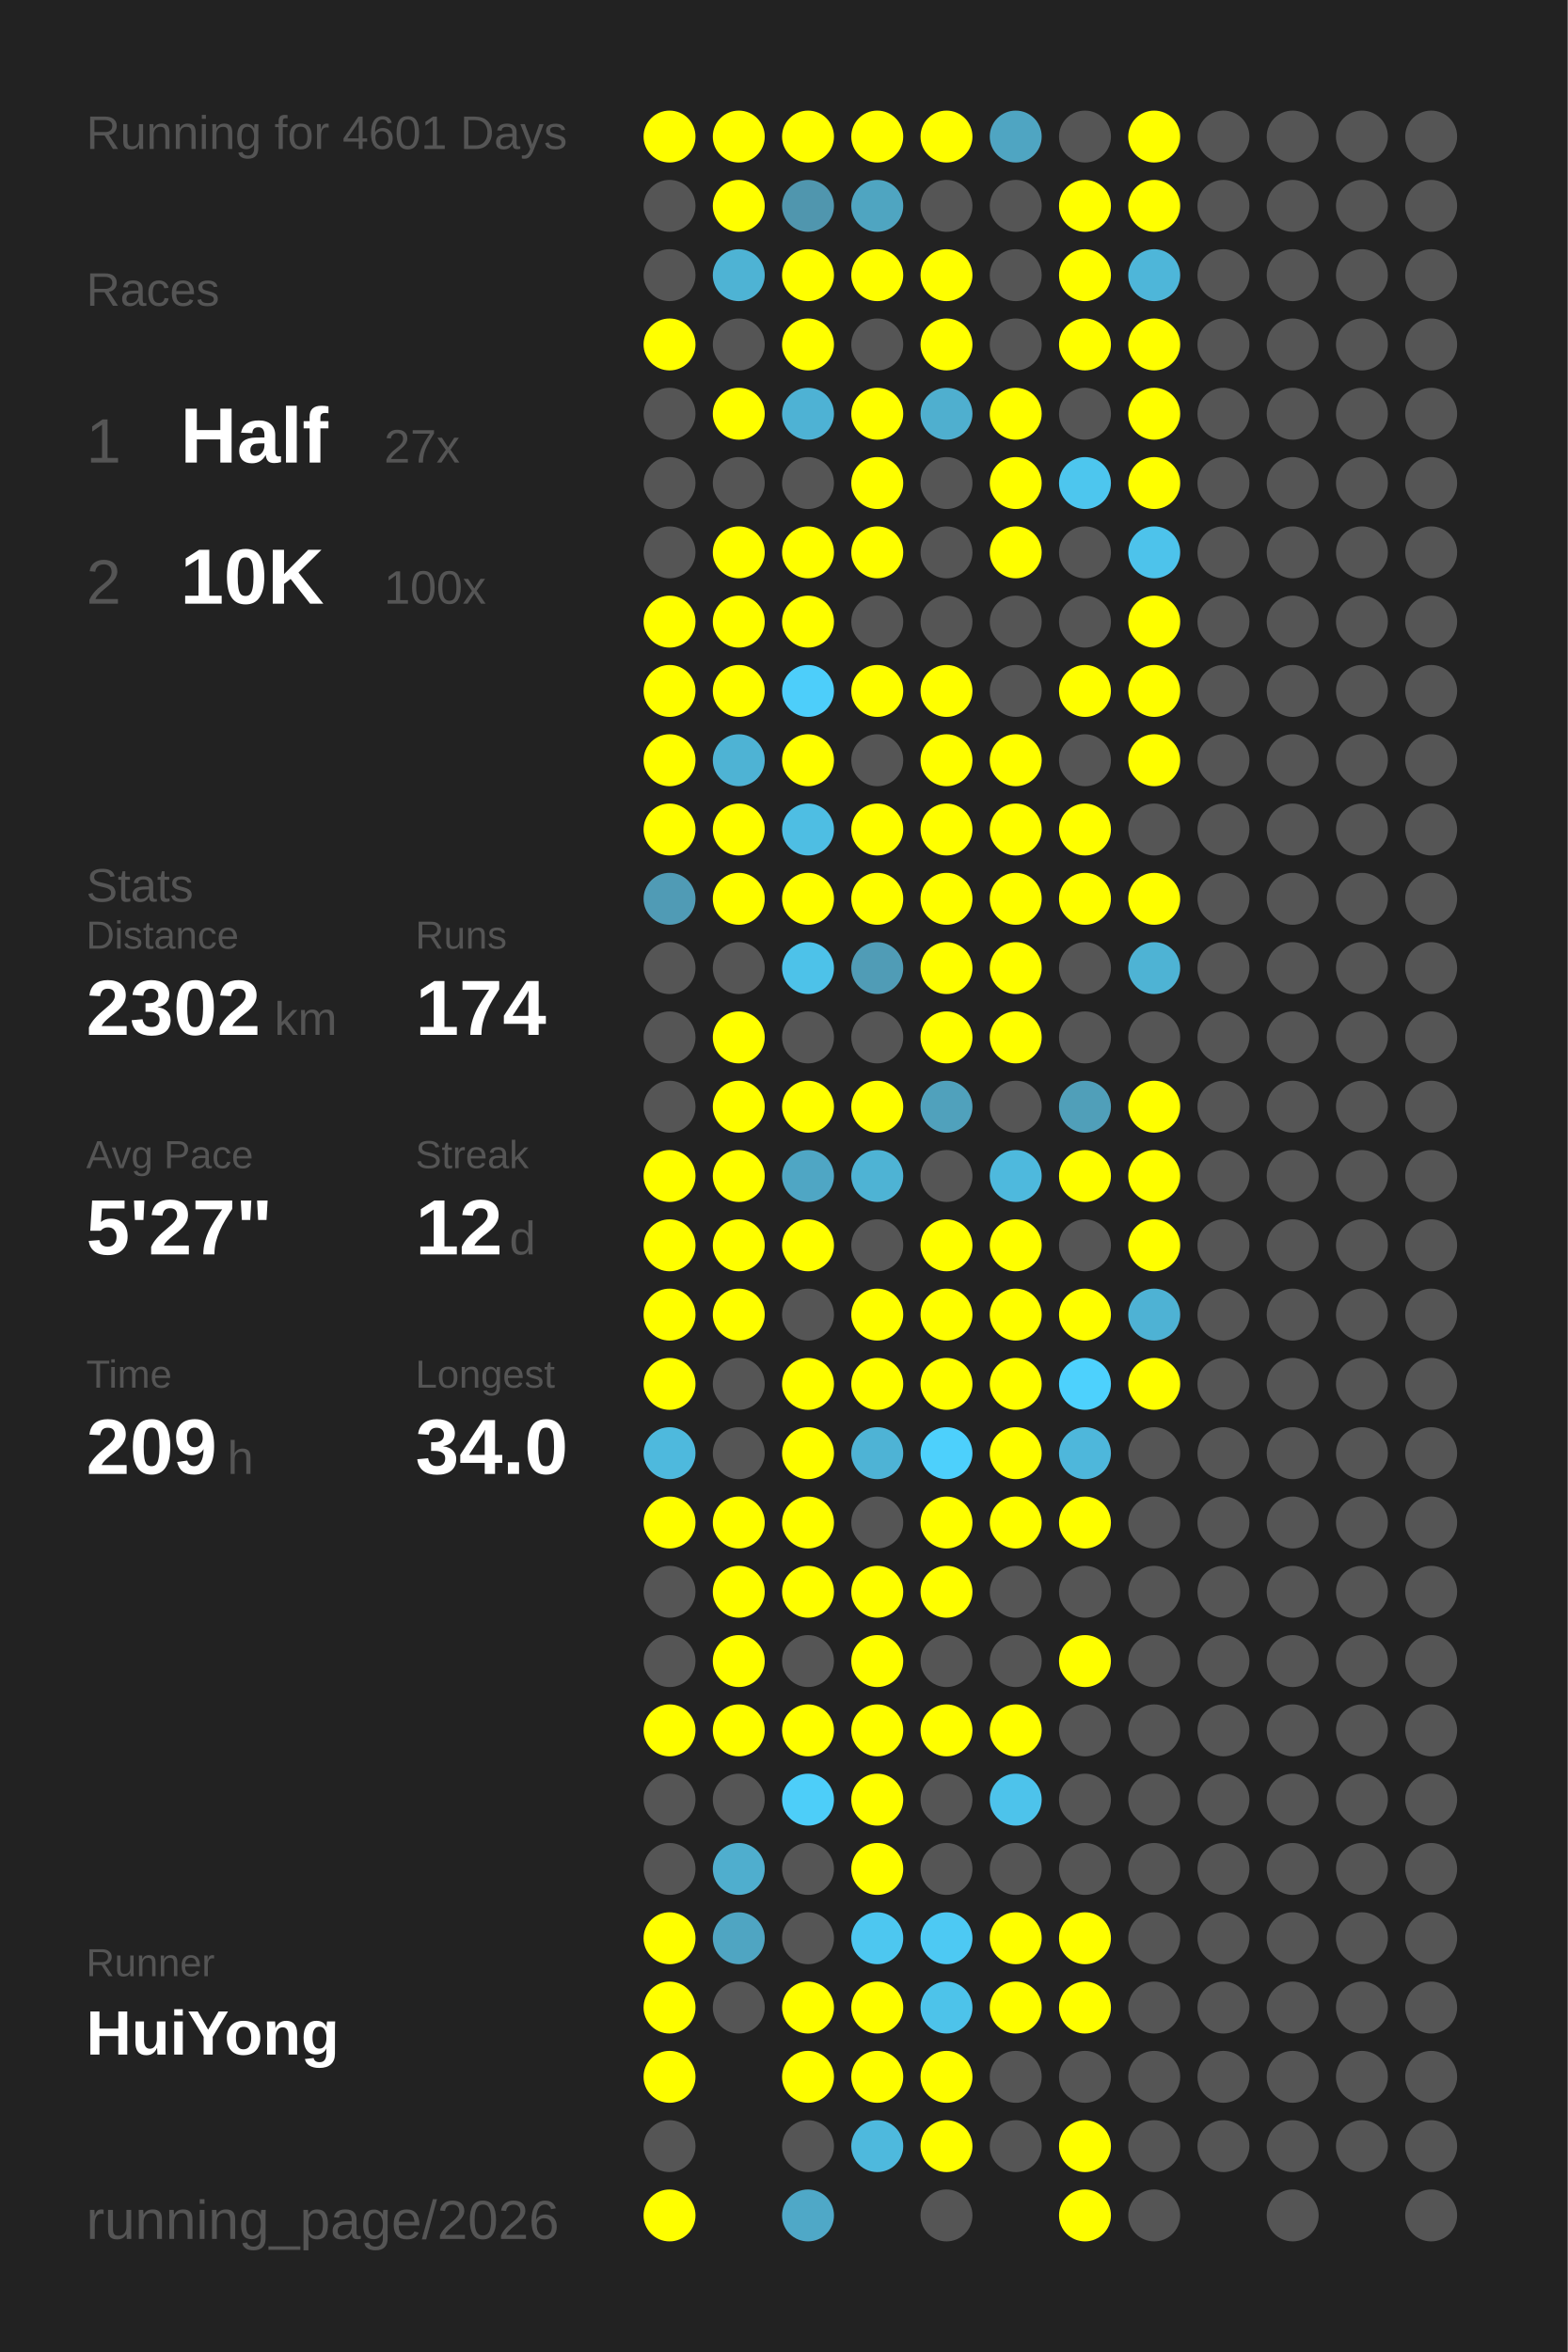
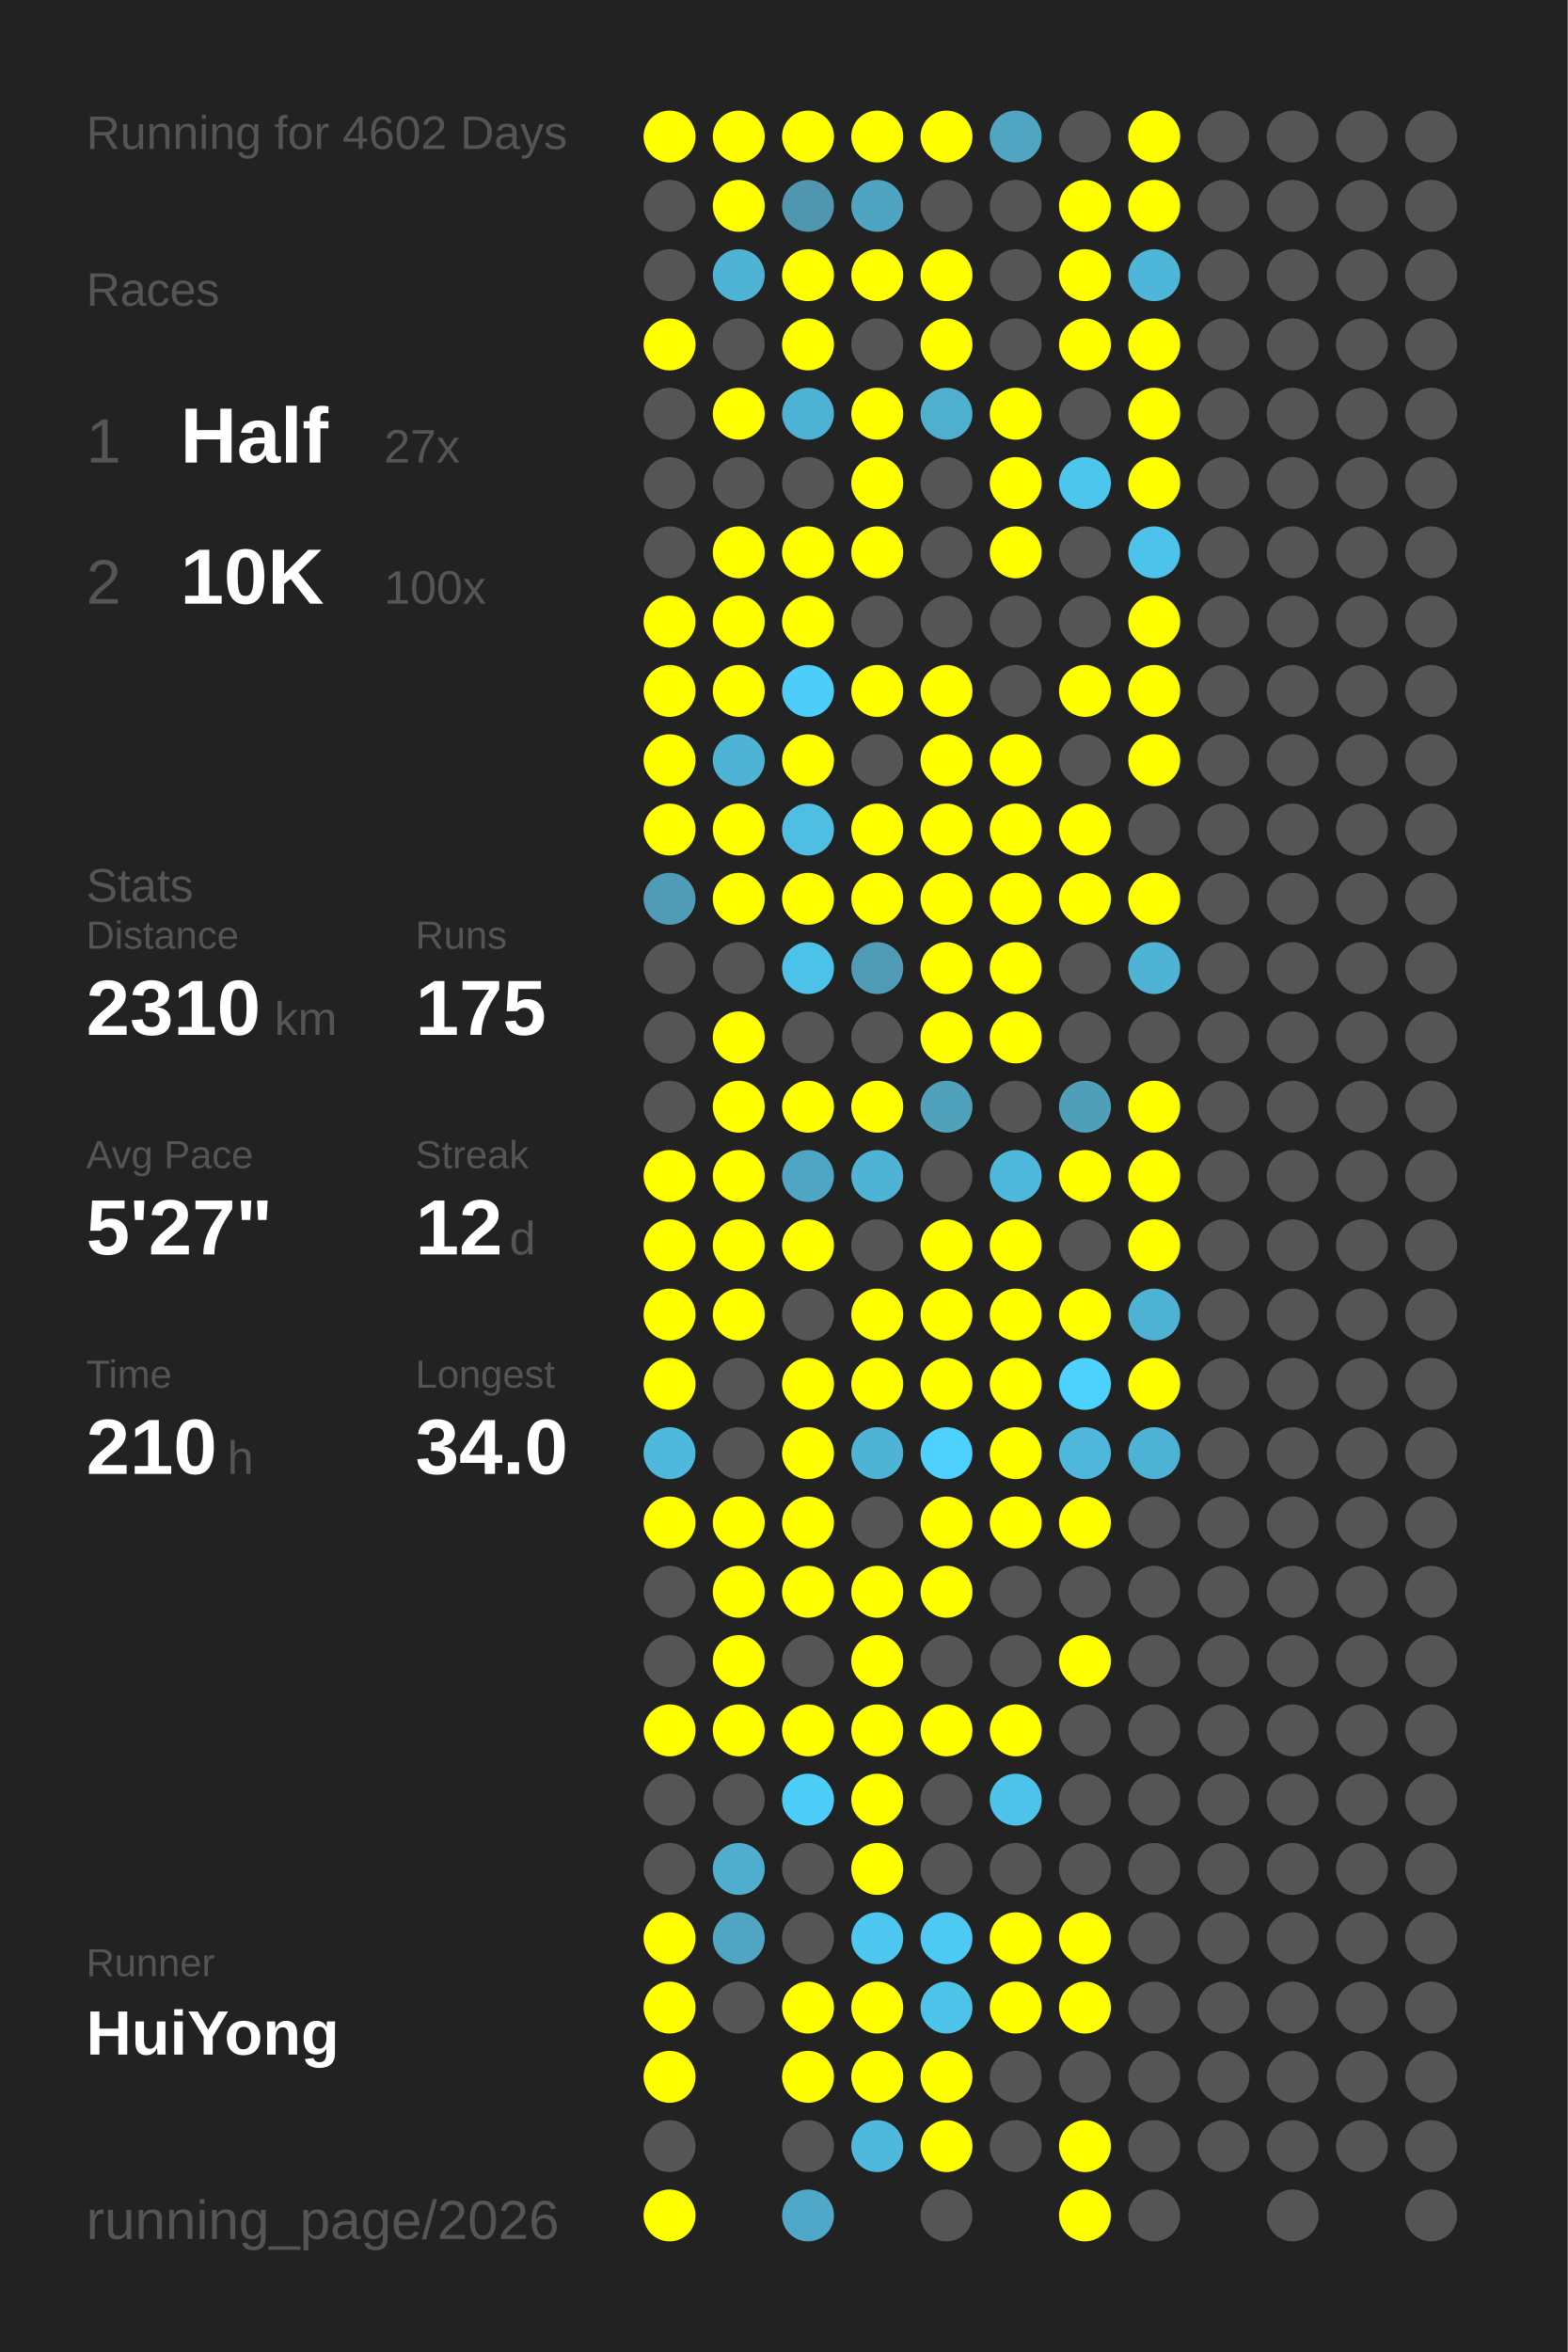
<svg xmlns="http://www.w3.org/2000/svg" baseProfile="full" height="300mm" version="1.1" viewBox="0,0,200,300" width="200mm">
  <defs />
  <rect fill="#222222" height="300" width="200" x="0" y="0" />
-   <text fill="#555555" style="font-size:6px; font-family:Arial;" x="11" y="19">Running for 4601 Days</text>
+   <text fill="#555555" style="font-size:6px; font-family:Arial;" x="11" y="19">Running for 4602 Days</text>
  <text fill="#555555" style="font-size:6px; font-family:Arial;" x="11" y="39">Races</text>
  <text fill="#555555" style="font-size:8px; font-family:Arial;" x="11" y="59">1</text>
  <text fill="#FFFFFF" style="font-size:10px; font-family:Arial; font-weight:bold;" x="23" y="59">Half</text>
  <text fill="#555555" style="font-size:6px; font-family:Arial;" x="49" y="59">27x</text>
  <text fill="#555555" style="font-size:8px; font-family:Arial;" x="11" y="77">2</text>
  <text fill="#FFFFFF" style="font-size:10px; font-family:Arial; font-weight:bold;" x="23" y="77">10K</text>
  <text fill="#555555" style="font-size:6px; font-family:Arial;" x="49" y="77">100x</text>
  <text fill="#555555" style="font-size:6px; font-family:Arial;" x="11" y="115">Stats</text>
  <text fill="#555555" style="font-size:5px; font-family:Arial;" x="11" y="121">Distance</text>
-   <text fill="#FFFFFF" style="font-size:10px; font-family:Arial; font-weight:bold;" x="11" y="132">2302</text>
+   <text fill="#FFFFFF" style="font-size:10px; font-family:Arial; font-weight:bold;" x="11" y="132">2310</text>
  <text fill="#555555" style="font-size:6px; font-family:Arial;" x="35" y="132">km</text>
  <text fill="#555555" style="font-size:5px; font-family:Arial;" x="53" y="121">Runs</text>
-   <text fill="#FFFFFF" style="font-size:10px; font-family:Arial; font-weight:bold;" x="53" y="132">174</text>
+   <text fill="#FFFFFF" style="font-size:10px; font-family:Arial; font-weight:bold;" x="53" y="132">175</text>
  <text fill="#555555" style="font-size:5px; font-family:Arial;" x="11" y="149">Avg Pace</text>
  <text fill="#FFFFFF" style="font-size:10px; font-family:Arial; font-weight:bold;" x="11" y="160">5'27"</text>
  <text fill="#555555" style="font-size:5px; font-family:Arial;" x="53" y="149">Streak</text>
  <text fill="#FFFFFF" style="font-size:10px; font-family:Arial; font-weight:bold;" x="53" y="160">12</text>
  <text fill="#555555" style="font-size:6px; font-family:Arial;" x="65" y="160">d</text>
  <text fill="#555555" style="font-size:5px; font-family:Arial;" x="11" y="177">Time</text>
-   <text fill="#FFFFFF" style="font-size:10px; font-family:Arial; font-weight:bold;" x="11" y="188">209</text>
+   <text fill="#FFFFFF" style="font-size:10px; font-family:Arial; font-weight:bold;" x="11" y="188">210</text>
  <text fill="#555555" style="font-size:6px; font-family:Arial;" x="29" y="188">h</text>
  <text fill="#555555" style="font-size:5px; font-family:Arial;" x="53" y="177">Longest</text>
  <text fill="#FFFFFF" style="font-size:10px; font-family:Arial; font-weight:bold;" x="53" y="188">34.0</text>
  <text fill="#555555" style="font-size:5px; font-family:Arial;" x="11" y="252.065">Runner</text>
  <text fill="#FFFFFF" style="font-size:8px; font-family:Arial; font-weight:bold;" x="11" y="262.065">HuiYong</text>
  <text fill="#555555" style="font-size:7px; font-family:Arial;" x="11" y="285.581">running_page/2026</text>
  <circle cx="85.417" cy="17.419" fill="#FFFF00" r="3.312" />
  <circle cx="85.417" cy="26.258" fill="#555555" r="3.312" />
  <circle cx="85.417" cy="35.097" fill="#555555" r="3.312" />
  <circle cx="85.417" cy="43.935" fill="#FFFF00" r="3.312" />
  <circle cx="85.417" cy="52.774" fill="#555555" r="3.312" />
  <circle cx="85.417" cy="61.613" fill="#555555" r="3.312" />
  <circle cx="85.417" cy="70.452" fill="#555555" r="3.312" />
  <circle cx="85.417" cy="79.29" fill="#FFFF00" r="3.312" />
  <circle cx="85.417" cy="88.129" fill="#FFFF00" r="3.312" />
  <circle cx="85.417" cy="96.968" fill="#FFFF00" r="3.312" />
  <circle cx="85.417" cy="105.806" fill="#FFFF00" r="3.312" />
  <circle cx="85.417" cy="114.645" fill="#509bb5" r="3.312" />
  <circle cx="85.417" cy="123.484" fill="#555555" r="3.312" />
  <circle cx="85.417" cy="132.323" fill="#555555" r="3.312" />
  <circle cx="85.417" cy="141.161" fill="#555555" r="3.312" />
  <circle cx="85.417" cy="150" fill="#FFFF00" r="3.312" />
  <circle cx="85.417" cy="158.839" fill="#FFFF00" r="3.312" />
  <circle cx="85.417" cy="167.677" fill="#FFFF00" r="3.312" />
  <circle cx="85.417" cy="176.516" fill="#FFFF00" r="3.312" />
  <circle cx="85.417" cy="185.355" fill="#4eb9dd" r="3.312" />
  <circle cx="85.417" cy="194.194" fill="#FFFF00" r="3.312" />
  <circle cx="85.417" cy="203.032" fill="#555555" r="3.312" />
  <circle cx="85.417" cy="211.871" fill="#555555" r="3.312" />
  <circle cx="85.417" cy="220.71" fill="#FFFF00" r="3.312" />
  <circle cx="85.417" cy="229.548" fill="#555555" r="3.312" />
  <circle cx="85.417" cy="238.387" fill="#555555" r="3.312" />
  <circle cx="85.417" cy="247.226" fill="#FFFF00" r="3.312" />
  <circle cx="85.417" cy="256.065" fill="#FFFF00" r="3.312" />
  <circle cx="85.417" cy="264.903" fill="#FFFF00" r="3.312" />
  <circle cx="85.417" cy="273.742" fill="#555555" r="3.312" />
  <circle cx="85.417" cy="282.581" fill="#FFFF00" r="3.312" />
  <circle cx="94.25" cy="17.419" fill="#FFFF00" r="3.312" />
  <circle cx="94.25" cy="26.258" fill="#FFFF00" r="3.312" />
  <circle cx="94.25" cy="35.097" fill="#4eb3d4" r="3.312" />
  <circle cx="94.25" cy="43.935" fill="#555555" r="3.312" />
  <circle cx="94.25" cy="52.774" fill="#FFFF00" r="3.312" />
  <circle cx="94.25" cy="61.613" fill="#555555" r="3.312" />
  <circle cx="94.25" cy="70.452" fill="#FFFF00" r="3.312" />
  <circle cx="94.25" cy="79.29" fill="#FFFF00" r="3.312" />
  <circle cx="94.25" cy="88.129" fill="#FFFF00" r="3.312" />
  <circle cx="94.25" cy="96.968" fill="#4eb3d4" r="3.312" />
  <circle cx="94.25" cy="105.806" fill="#FFFF00" r="3.312" />
  <circle cx="94.25" cy="114.645" fill="#FFFF00" r="3.312" />
  <circle cx="94.25" cy="123.484" fill="#555555" r="3.312" />
  <circle cx="94.25" cy="132.323" fill="#FFFF00" r="3.312" />
  <circle cx="94.25" cy="141.161" fill="#FFFF00" r="3.312" />
  <circle cx="94.25" cy="150" fill="#FFFF00" r="3.312" />
  <circle cx="94.25" cy="158.839" fill="#FFFF00" r="3.312" />
  <circle cx="94.25" cy="167.677" fill="#FFFF00" r="3.312" />
  <circle cx="94.25" cy="176.516" fill="#555555" r="3.312" />
  <circle cx="94.25" cy="185.355" fill="#555555" r="3.312" />
  <circle cx="94.25" cy="194.194" fill="#FFFF00" r="3.312" />
  <circle cx="94.25" cy="203.032" fill="#FFFF00" r="3.312" />
  <circle cx="94.25" cy="211.871" fill="#FFFF00" r="3.312" />
  <circle cx="94.25" cy="220.71" fill="#FFFF00" r="3.312" />
  <circle cx="94.25" cy="229.548" fill="#555555" r="3.312" />
  <circle cx="94.25" cy="238.387" fill="#4faece" r="3.312" />
  <circle cx="94.25" cy="247.226" fill="#4fa5c2" r="3.312" />
  <circle cx="94.25" cy="256.065" fill="#555555" r="3.312" />
  <circle cx="103.083" cy="17.419" fill="#FFFF00" r="3.312" />
  <circle cx="103.083" cy="26.258" fill="#5096ae" r="3.312" />
  <circle cx="103.083" cy="35.097" fill="#FFFF00" r="3.312" />
  <circle cx="103.083" cy="43.935" fill="#FFFF00" r="3.312" />
  <circle cx="103.083" cy="52.774" fill="#4eb2d4" r="3.312" />
  <circle cx="103.083" cy="61.613" fill="#555555" r="3.312" />
  <circle cx="103.083" cy="70.452" fill="#FFFF00" r="3.312" />
  <circle cx="103.083" cy="79.29" fill="#FFFF00" r="3.312" />
  <circle cx="103.083" cy="88.129" fill="#4dcefa" r="3.312" />
  <circle cx="103.083" cy="96.968" fill="#FFFF00" r="3.312" />
  <circle cx="103.083" cy="105.806" fill="#4ebee3" r="3.312" />
  <circle cx="103.083" cy="114.645" fill="#FFFF00" r="3.312" />
  <circle cx="103.083" cy="123.484" fill="#4dc2e9" r="3.312" />
  <circle cx="103.083" cy="132.323" fill="#555555" r="3.312" />
  <circle cx="103.083" cy="141.161" fill="#FFFF00" r="3.312" />
  <circle cx="103.083" cy="150" fill="#4fa6c4" r="3.312" />
  <circle cx="103.083" cy="158.839" fill="#FFFF00" r="3.312" />
  <circle cx="103.083" cy="167.677" fill="#555555" r="3.312" />
  <circle cx="103.083" cy="176.516" fill="#FFFF00" r="3.312" />
  <circle cx="103.083" cy="185.355" fill="#FFFF00" r="3.312" />
  <circle cx="103.083" cy="194.194" fill="#FFFF00" r="3.312" />
  <circle cx="103.083" cy="203.032" fill="#FFFF00" r="3.312" />
  <circle cx="103.083" cy="211.871" fill="#555555" r="3.312" />
  <circle cx="103.083" cy="220.71" fill="#FFFF00" r="3.312" />
  <circle cx="103.083" cy="229.548" fill="#4dcef9" r="3.312" />
  <circle cx="103.083" cy="238.387" fill="#555555" r="3.312" />
  <circle cx="103.083" cy="247.226" fill="#555555" r="3.312" />
  <circle cx="103.083" cy="256.065" fill="#FFFF00" r="3.312" />
  <circle cx="103.083" cy="264.903" fill="#FFFF00" r="3.312" />
  <circle cx="103.083" cy="273.742" fill="#555555" r="3.312" />
  <circle cx="103.083" cy="282.581" fill="#4fa8c7" r="3.312" />
  <circle cx="111.917" cy="17.419" fill="#FFFF00" r="3.312" />
  <circle cx="111.917" cy="26.258" fill="#4fa5c1" r="3.312" />
  <circle cx="111.917" cy="35.097" fill="#FFFF00" r="3.312" />
  <circle cx="111.917" cy="43.935" fill="#555555" r="3.312" />
  <circle cx="111.917" cy="52.774" fill="#FFFF00" r="3.312" />
  <circle cx="111.917" cy="61.613" fill="#FFFF00" r="3.312" />
  <circle cx="111.917" cy="70.452" fill="#FFFF00" r="3.312" />
  <circle cx="111.917" cy="79.29" fill="#555555" r="3.312" />
  <circle cx="111.917" cy="88.129" fill="#FFFF00" r="3.312" />
  <circle cx="111.917" cy="96.968" fill="#555555" r="3.312" />
  <circle cx="111.917" cy="105.806" fill="#FFFF00" r="3.312" />
  <circle cx="111.917" cy="114.645" fill="#FFFF00" r="3.312" />
  <circle cx="111.917" cy="123.484" fill="#509cb6" r="3.312" />
  <circle cx="111.917" cy="132.323" fill="#555555" r="3.312" />
  <circle cx="111.917" cy="141.161" fill="#FFFF00" r="3.312" />
  <circle cx="111.917" cy="150" fill="#4eb3d4" r="3.312" />
  <circle cx="111.917" cy="158.839" fill="#555555" r="3.312" />
  <circle cx="111.917" cy="167.677" fill="#FFFF00" r="3.312" />
  <circle cx="111.917" cy="176.516" fill="#FFFF00" r="3.312" />
  <circle cx="111.917" cy="185.355" fill="#4eb3d5" r="3.312" />
  <circle cx="111.917" cy="194.194" fill="#555555" r="3.312" />
  <circle cx="111.917" cy="203.032" fill="#FFFF00" r="3.312" />
  <circle cx="111.917" cy="211.871" fill="#FFFF00" r="3.312" />
  <circle cx="111.917" cy="220.71" fill="#FFFF00" r="3.312" />
  <circle cx="111.917" cy="229.548" fill="#FFFF00" r="3.312" />
  <circle cx="111.917" cy="238.387" fill="#FFFF00" r="3.312" />
  <circle cx="111.917" cy="247.226" fill="#4dc7f0" r="3.312" />
  <circle cx="111.917" cy="256.065" fill="#FFFF00" r="3.312" />
  <circle cx="111.917" cy="264.903" fill="#FFFF00" r="3.312" />
  <circle cx="111.917" cy="273.742" fill="#4eb9dd" r="3.312" />
  <circle cx="120.75" cy="17.419" fill="#FFFF00" r="3.312" />
  <circle cx="120.75" cy="26.258" fill="#555555" r="3.312" />
  <circle cx="120.75" cy="35.097" fill="#FFFF00" r="3.312" />
  <circle cx="120.75" cy="43.935" fill="#FFFF00" r="3.312" />
  <circle cx="120.75" cy="52.774" fill="#4fafcf" r="3.312" />
  <circle cx="120.75" cy="61.613" fill="#555555" r="3.312" />
  <circle cx="120.75" cy="70.452" fill="#555555" r="3.312" />
  <circle cx="120.75" cy="79.29" fill="#555555" r="3.312" />
  <circle cx="120.75" cy="88.129" fill="#FFFF00" r="3.312" />
  <circle cx="120.75" cy="96.968" fill="#FFFF00" r="3.312" />
  <circle cx="120.75" cy="105.806" fill="#FFFF00" r="3.312" />
  <circle cx="120.75" cy="114.645" fill="#FFFF00" r="3.312" />
  <circle cx="120.75" cy="123.484" fill="#FFFF00" r="3.312" />
  <circle cx="120.75" cy="132.323" fill="#FFFF00" r="3.312" />
  <circle cx="120.75" cy="141.161" fill="#50a1bc" r="3.312" />
  <circle cx="120.75" cy="150" fill="#555555" r="3.312" />
  <circle cx="120.75" cy="158.839" fill="#FFFF00" r="3.312" />
  <circle cx="120.75" cy="167.677" fill="#FFFF00" r="3.312" />
  <circle cx="120.75" cy="176.516" fill="#FFFF00" r="3.312" />
  <circle cx="120.75" cy="185.355" fill="#4dd0fc" r="3.312" />
  <circle cx="120.75" cy="194.194" fill="#FFFF00" r="3.312" />
  <circle cx="120.75" cy="203.032" fill="#FFFF00" r="3.312" />
  <circle cx="120.75" cy="211.871" fill="#555555" r="3.312" />
  <circle cx="120.75" cy="220.71" fill="#FFFF00" r="3.312" />
  <circle cx="120.75" cy="229.548" fill="#555555" r="3.312" />
  <circle cx="120.75" cy="238.387" fill="#555555" r="3.312" />
  <circle cx="120.75" cy="247.226" fill="#4dc9f3" r="3.312" />
  <circle cx="120.75" cy="256.065" fill="#4dc3ea" r="3.312" />
  <circle cx="120.75" cy="264.903" fill="#FFFF00" r="3.312" />
  <circle cx="120.75" cy="273.742" fill="#FFFF00" r="3.312" />
  <circle cx="120.75" cy="282.581" fill="#555555" r="3.312" />
  <circle cx="129.583" cy="17.419" fill="#4fa5c2" r="3.312" />
  <circle cx="129.583" cy="26.258" fill="#555555" r="3.312" />
  <circle cx="129.583" cy="35.097" fill="#555555" r="3.312" />
  <circle cx="129.583" cy="43.935" fill="#555555" r="3.312" />
  <circle cx="129.583" cy="52.774" fill="#FFFF00" r="3.312" />
  <circle cx="129.583" cy="61.613" fill="#FFFF00" r="3.312" />
  <circle cx="129.583" cy="70.452" fill="#FFFF00" r="3.312" />
  <circle cx="129.583" cy="79.29" fill="#555555" r="3.312" />
  <circle cx="129.583" cy="88.129" fill="#555555" r="3.312" />
  <circle cx="129.583" cy="96.968" fill="#FFFF00" r="3.312" />
  <circle cx="129.583" cy="105.806" fill="#FFFF00" r="3.312" />
  <circle cx="129.583" cy="114.645" fill="#FFFF00" r="3.312" />
  <circle cx="129.583" cy="123.484" fill="#FFFF00" r="3.312" />
  <circle cx="129.583" cy="132.323" fill="#FFFF00" r="3.312" />
  <circle cx="129.583" cy="141.161" fill="#555555" r="3.312" />
  <circle cx="129.583" cy="150" fill="#4eb9dd" r="3.312" />
  <circle cx="129.583" cy="158.839" fill="#FFFF00" r="3.312" />
  <circle cx="129.583" cy="167.677" fill="#FFFF00" r="3.312" />
  <circle cx="129.583" cy="176.516" fill="#FFFF00" r="3.312" />
  <circle cx="129.583" cy="185.355" fill="#FFFF00" r="3.312" />
  <circle cx="129.583" cy="194.194" fill="#FFFF00" r="3.312" />
  <circle cx="129.583" cy="203.032" fill="#555555" r="3.312" />
  <circle cx="129.583" cy="211.871" fill="#555555" r="3.312" />
  <circle cx="129.583" cy="220.71" fill="#FFFF00" r="3.312" />
  <circle cx="129.583" cy="229.548" fill="#4dc3eb" r="3.312" />
  <circle cx="129.583" cy="238.387" fill="#555555" r="3.312" />
  <circle cx="129.583" cy="247.226" fill="#FFFF00" r="3.312" />
  <circle cx="129.583" cy="256.065" fill="#FFFF00" r="3.312" />
  <circle cx="129.583" cy="264.903" fill="#555555" r="3.312" />
  <circle cx="129.583" cy="273.742" fill="#555555" r="3.312" />
  <circle cx="138.417" cy="17.419" fill="#555555" r="3.312" />
  <circle cx="138.417" cy="26.258" fill="#FFFF00" r="3.312" />
  <circle cx="138.417" cy="35.097" fill="#FFFF00" r="3.312" />
  <circle cx="138.417" cy="43.935" fill="#FFFF00" r="3.312" />
  <circle cx="138.417" cy="52.774" fill="#555555" r="3.312" />
  <circle cx="138.417" cy="61.613" fill="#4dc6ee" r="3.312" />
  <circle cx="138.417" cy="70.452" fill="#555555" r="3.312" />
  <circle cx="138.417" cy="79.29" fill="#555555" r="3.312" />
  <circle cx="138.417" cy="88.129" fill="#FFFF00" r="3.312" />
  <circle cx="138.417" cy="96.968" fill="#555555" r="3.312" />
  <circle cx="138.417" cy="105.806" fill="#FFFF00" r="3.312" />
  <circle cx="138.417" cy="114.645" fill="#FFFF00" r="3.312" />
  <circle cx="138.417" cy="123.484" fill="#555555" r="3.312" />
  <circle cx="138.417" cy="132.323" fill="#555555" r="3.312" />
  <circle cx="138.417" cy="141.161" fill="#509fb9" r="3.312" />
  <circle cx="138.417" cy="150" fill="#FFFF00" r="3.312" />
  <circle cx="138.417" cy="158.839" fill="#555555" r="3.312" />
  <circle cx="138.417" cy="167.677" fill="#FFFF00" r="3.312" />
  <circle cx="138.417" cy="176.516" fill="#4dd1fd" r="3.312" />
  <circle cx="138.417" cy="185.355" fill="#4eb7db" r="3.312" />
  <circle cx="138.417" cy="194.194" fill="#FFFF00" r="3.312" />
  <circle cx="138.417" cy="203.032" fill="#555555" r="3.312" />
  <circle cx="138.417" cy="211.871" fill="#FFFF00" r="3.312" />
  <circle cx="138.417" cy="220.71" fill="#555555" r="3.312" />
  <circle cx="138.417" cy="229.548" fill="#555555" r="3.312" />
  <circle cx="138.417" cy="238.387" fill="#555555" r="3.312" />
  <circle cx="138.417" cy="247.226" fill="#FFFF00" r="3.312" />
  <circle cx="138.417" cy="256.065" fill="#FFFF00" r="3.312" />
  <circle cx="138.417" cy="264.903" fill="#555555" r="3.312" />
  <circle cx="138.417" cy="273.742" fill="#FFFF00" r="3.312" />
  <circle cx="138.417" cy="282.581" fill="#FFFF00" r="3.312" />
  <circle cx="147.25" cy="17.419" fill="#FFFF00" r="3.312" />
  <circle cx="147.25" cy="26.258" fill="#FFFF00" r="3.312" />
  <circle cx="147.25" cy="35.097" fill="#4eb6d9" r="3.312" />
  <circle cx="147.25" cy="43.935" fill="#FFFF00" r="3.312" />
  <circle cx="147.25" cy="52.774" fill="#FFFF00" r="3.312" />
  <circle cx="147.25" cy="61.613" fill="#FFFF00" r="3.312" />
  <circle cx="147.25" cy="70.452" fill="#4dc3eb" r="3.312" />
  <circle cx="147.25" cy="79.29" fill="#FFFF00" r="3.312" />
  <circle cx="147.25" cy="88.129" fill="#FFFF00" r="3.312" />
  <circle cx="147.25" cy="96.968" fill="#FFFF00" r="3.312" />
  <circle cx="147.25" cy="105.806" fill="#555555" r="3.312" />
  <circle cx="147.25" cy="114.645" fill="#FFFF00" r="3.312" />
  <circle cx="147.25" cy="123.484" fill="#4eb3d4" r="3.312" />
  <circle cx="147.25" cy="132.323" fill="#555555" r="3.312" />
  <circle cx="147.25" cy="141.161" fill="#FFFF00" r="3.312" />
  <circle cx="147.25" cy="150" fill="#FFFF00" r="3.312" />
  <circle cx="147.25" cy="158.839" fill="#FFFF00" r="3.312" />
  <circle cx="147.25" cy="167.677" fill="#4eb2d4" r="3.312" />
  <circle cx="147.25" cy="176.516" fill="#FFFF00" r="3.312" />
-   <circle cx="147.25" cy="185.355" fill="#555555" r="3.312" />
+   <circle cx="147.25" cy="185.355" fill="#4eb2d4" r="3.312" />
  <circle cx="147.25" cy="194.194" fill="#555555" r="3.312" />
  <circle cx="147.25" cy="203.032" fill="#555555" r="3.312" />
  <circle cx="147.25" cy="211.871" fill="#555555" r="3.312" />
  <circle cx="147.25" cy="220.71" fill="#555555" r="3.312" />
  <circle cx="147.25" cy="229.548" fill="#555555" r="3.312" />
  <circle cx="147.25" cy="238.387" fill="#555555" r="3.312" />
  <circle cx="147.25" cy="247.226" fill="#555555" r="3.312" />
  <circle cx="147.25" cy="256.065" fill="#555555" r="3.312" />
  <circle cx="147.25" cy="264.903" fill="#555555" r="3.312" />
  <circle cx="147.25" cy="273.742" fill="#555555" r="3.312" />
  <circle cx="147.25" cy="282.581" fill="#555555" r="3.312" />
  <circle cx="156.083" cy="17.419" fill="#555555" r="3.312" />
  <circle cx="156.083" cy="26.258" fill="#555555" r="3.312" />
  <circle cx="156.083" cy="35.097" fill="#555555" r="3.312" />
  <circle cx="156.083" cy="43.935" fill="#555555" r="3.312" />
  <circle cx="156.083" cy="52.774" fill="#555555" r="3.312" />
  <circle cx="156.083" cy="61.613" fill="#555555" r="3.312" />
  <circle cx="156.083" cy="70.452" fill="#555555" r="3.312" />
  <circle cx="156.083" cy="79.29" fill="#555555" r="3.312" />
  <circle cx="156.083" cy="88.129" fill="#555555" r="3.312" />
  <circle cx="156.083" cy="96.968" fill="#555555" r="3.312" />
  <circle cx="156.083" cy="105.806" fill="#555555" r="3.312" />
  <circle cx="156.083" cy="114.645" fill="#555555" r="3.312" />
  <circle cx="156.083" cy="123.484" fill="#555555" r="3.312" />
  <circle cx="156.083" cy="132.323" fill="#555555" r="3.312" />
  <circle cx="156.083" cy="141.161" fill="#555555" r="3.312" />
  <circle cx="156.083" cy="150" fill="#555555" r="3.312" />
  <circle cx="156.083" cy="158.839" fill="#555555" r="3.312" />
  <circle cx="156.083" cy="167.677" fill="#555555" r="3.312" />
  <circle cx="156.083" cy="176.516" fill="#555555" r="3.312" />
  <circle cx="156.083" cy="185.355" fill="#555555" r="3.312" />
  <circle cx="156.083" cy="194.194" fill="#555555" r="3.312" />
  <circle cx="156.083" cy="203.032" fill="#555555" r="3.312" />
  <circle cx="156.083" cy="211.871" fill="#555555" r="3.312" />
  <circle cx="156.083" cy="220.71" fill="#555555" r="3.312" />
  <circle cx="156.083" cy="229.548" fill="#555555" r="3.312" />
  <circle cx="156.083" cy="238.387" fill="#555555" r="3.312" />
  <circle cx="156.083" cy="247.226" fill="#555555" r="3.312" />
  <circle cx="156.083" cy="256.065" fill="#555555" r="3.312" />
  <circle cx="156.083" cy="264.903" fill="#555555" r="3.312" />
  <circle cx="156.083" cy="273.742" fill="#555555" r="3.312" />
  <circle cx="164.917" cy="17.419" fill="#555555" r="3.312" />
  <circle cx="164.917" cy="26.258" fill="#555555" r="3.312" />
  <circle cx="164.917" cy="35.097" fill="#555555" r="3.312" />
  <circle cx="164.917" cy="43.935" fill="#555555" r="3.312" />
  <circle cx="164.917" cy="52.774" fill="#555555" r="3.312" />
  <circle cx="164.917" cy="61.613" fill="#555555" r="3.312" />
  <circle cx="164.917" cy="70.452" fill="#555555" r="3.312" />
  <circle cx="164.917" cy="79.29" fill="#555555" r="3.312" />
  <circle cx="164.917" cy="88.129" fill="#555555" r="3.312" />
  <circle cx="164.917" cy="96.968" fill="#555555" r="3.312" />
  <circle cx="164.917" cy="105.806" fill="#555555" r="3.312" />
  <circle cx="164.917" cy="114.645" fill="#555555" r="3.312" />
  <circle cx="164.917" cy="123.484" fill="#555555" r="3.312" />
  <circle cx="164.917" cy="132.323" fill="#555555" r="3.312" />
  <circle cx="164.917" cy="141.161" fill="#555555" r="3.312" />
  <circle cx="164.917" cy="150" fill="#555555" r="3.312" />
  <circle cx="164.917" cy="158.839" fill="#555555" r="3.312" />
  <circle cx="164.917" cy="167.677" fill="#555555" r="3.312" />
  <circle cx="164.917" cy="176.516" fill="#555555" r="3.312" />
  <circle cx="164.917" cy="185.355" fill="#555555" r="3.312" />
  <circle cx="164.917" cy="194.194" fill="#555555" r="3.312" />
  <circle cx="164.917" cy="203.032" fill="#555555" r="3.312" />
  <circle cx="164.917" cy="211.871" fill="#555555" r="3.312" />
  <circle cx="164.917" cy="220.71" fill="#555555" r="3.312" />
  <circle cx="164.917" cy="229.548" fill="#555555" r="3.312" />
  <circle cx="164.917" cy="238.387" fill="#555555" r="3.312" />
  <circle cx="164.917" cy="247.226" fill="#555555" r="3.312" />
  <circle cx="164.917" cy="256.065" fill="#555555" r="3.312" />
  <circle cx="164.917" cy="264.903" fill="#555555" r="3.312" />
  <circle cx="164.917" cy="273.742" fill="#555555" r="3.312" />
  <circle cx="164.917" cy="282.581" fill="#555555" r="3.312" />
  <circle cx="173.75" cy="17.419" fill="#555555" r="3.312" />
  <circle cx="173.75" cy="26.258" fill="#555555" r="3.312" />
  <circle cx="173.75" cy="35.097" fill="#555555" r="3.312" />
  <circle cx="173.75" cy="43.935" fill="#555555" r="3.312" />
  <circle cx="173.75" cy="52.774" fill="#555555" r="3.312" />
  <circle cx="173.75" cy="61.613" fill="#555555" r="3.312" />
  <circle cx="173.75" cy="70.452" fill="#555555" r="3.312" />
  <circle cx="173.75" cy="79.29" fill="#555555" r="3.312" />
  <circle cx="173.75" cy="88.129" fill="#555555" r="3.312" />
  <circle cx="173.75" cy="96.968" fill="#555555" r="3.312" />
  <circle cx="173.75" cy="105.806" fill="#555555" r="3.312" />
  <circle cx="173.75" cy="114.645" fill="#555555" r="3.312" />
  <circle cx="173.75" cy="123.484" fill="#555555" r="3.312" />
  <circle cx="173.75" cy="132.323" fill="#555555" r="3.312" />
  <circle cx="173.75" cy="141.161" fill="#555555" r="3.312" />
  <circle cx="173.75" cy="150" fill="#555555" r="3.312" />
  <circle cx="173.75" cy="158.839" fill="#555555" r="3.312" />
  <circle cx="173.75" cy="167.677" fill="#555555" r="3.312" />
  <circle cx="173.75" cy="176.516" fill="#555555" r="3.312" />
  <circle cx="173.75" cy="185.355" fill="#555555" r="3.312" />
  <circle cx="173.75" cy="194.194" fill="#555555" r="3.312" />
  <circle cx="173.75" cy="203.032" fill="#555555" r="3.312" />
  <circle cx="173.75" cy="211.871" fill="#555555" r="3.312" />
  <circle cx="173.75" cy="220.71" fill="#555555" r="3.312" />
  <circle cx="173.75" cy="229.548" fill="#555555" r="3.312" />
  <circle cx="173.75" cy="238.387" fill="#555555" r="3.312" />
  <circle cx="173.75" cy="247.226" fill="#555555" r="3.312" />
  <circle cx="173.75" cy="256.065" fill="#555555" r="3.312" />
  <circle cx="173.75" cy="264.903" fill="#555555" r="3.312" />
  <circle cx="173.75" cy="273.742" fill="#555555" r="3.312" />
  <circle cx="182.583" cy="17.419" fill="#555555" r="3.312" />
  <circle cx="182.583" cy="26.258" fill="#555555" r="3.312" />
  <circle cx="182.583" cy="35.097" fill="#555555" r="3.312" />
  <circle cx="182.583" cy="43.935" fill="#555555" r="3.312" />
  <circle cx="182.583" cy="52.774" fill="#555555" r="3.312" />
  <circle cx="182.583" cy="61.613" fill="#555555" r="3.312" />
  <circle cx="182.583" cy="70.452" fill="#555555" r="3.312" />
  <circle cx="182.583" cy="79.29" fill="#555555" r="3.312" />
  <circle cx="182.583" cy="88.129" fill="#555555" r="3.312" />
  <circle cx="182.583" cy="96.968" fill="#555555" r="3.312" />
  <circle cx="182.583" cy="105.806" fill="#555555" r="3.312" />
  <circle cx="182.583" cy="114.645" fill="#555555" r="3.312" />
  <circle cx="182.583" cy="123.484" fill="#555555" r="3.312" />
  <circle cx="182.583" cy="132.323" fill="#555555" r="3.312" />
  <circle cx="182.583" cy="141.161" fill="#555555" r="3.312" />
  <circle cx="182.583" cy="150" fill="#555555" r="3.312" />
  <circle cx="182.583" cy="158.839" fill="#555555" r="3.312" />
  <circle cx="182.583" cy="167.677" fill="#555555" r="3.312" />
  <circle cx="182.583" cy="176.516" fill="#555555" r="3.312" />
  <circle cx="182.583" cy="185.355" fill="#555555" r="3.312" />
  <circle cx="182.583" cy="194.194" fill="#555555" r="3.312" />
  <circle cx="182.583" cy="203.032" fill="#555555" r="3.312" />
  <circle cx="182.583" cy="211.871" fill="#555555" r="3.312" />
  <circle cx="182.583" cy="220.71" fill="#555555" r="3.312" />
  <circle cx="182.583" cy="229.548" fill="#555555" r="3.312" />
  <circle cx="182.583" cy="238.387" fill="#555555" r="3.312" />
  <circle cx="182.583" cy="247.226" fill="#555555" r="3.312" />
  <circle cx="182.583" cy="256.065" fill="#555555" r="3.312" />
  <circle cx="182.583" cy="264.903" fill="#555555" r="3.312" />
  <circle cx="182.583" cy="273.742" fill="#555555" r="3.312" />
  <circle cx="182.583" cy="282.581" fill="#555555" r="3.312" />
</svg>
